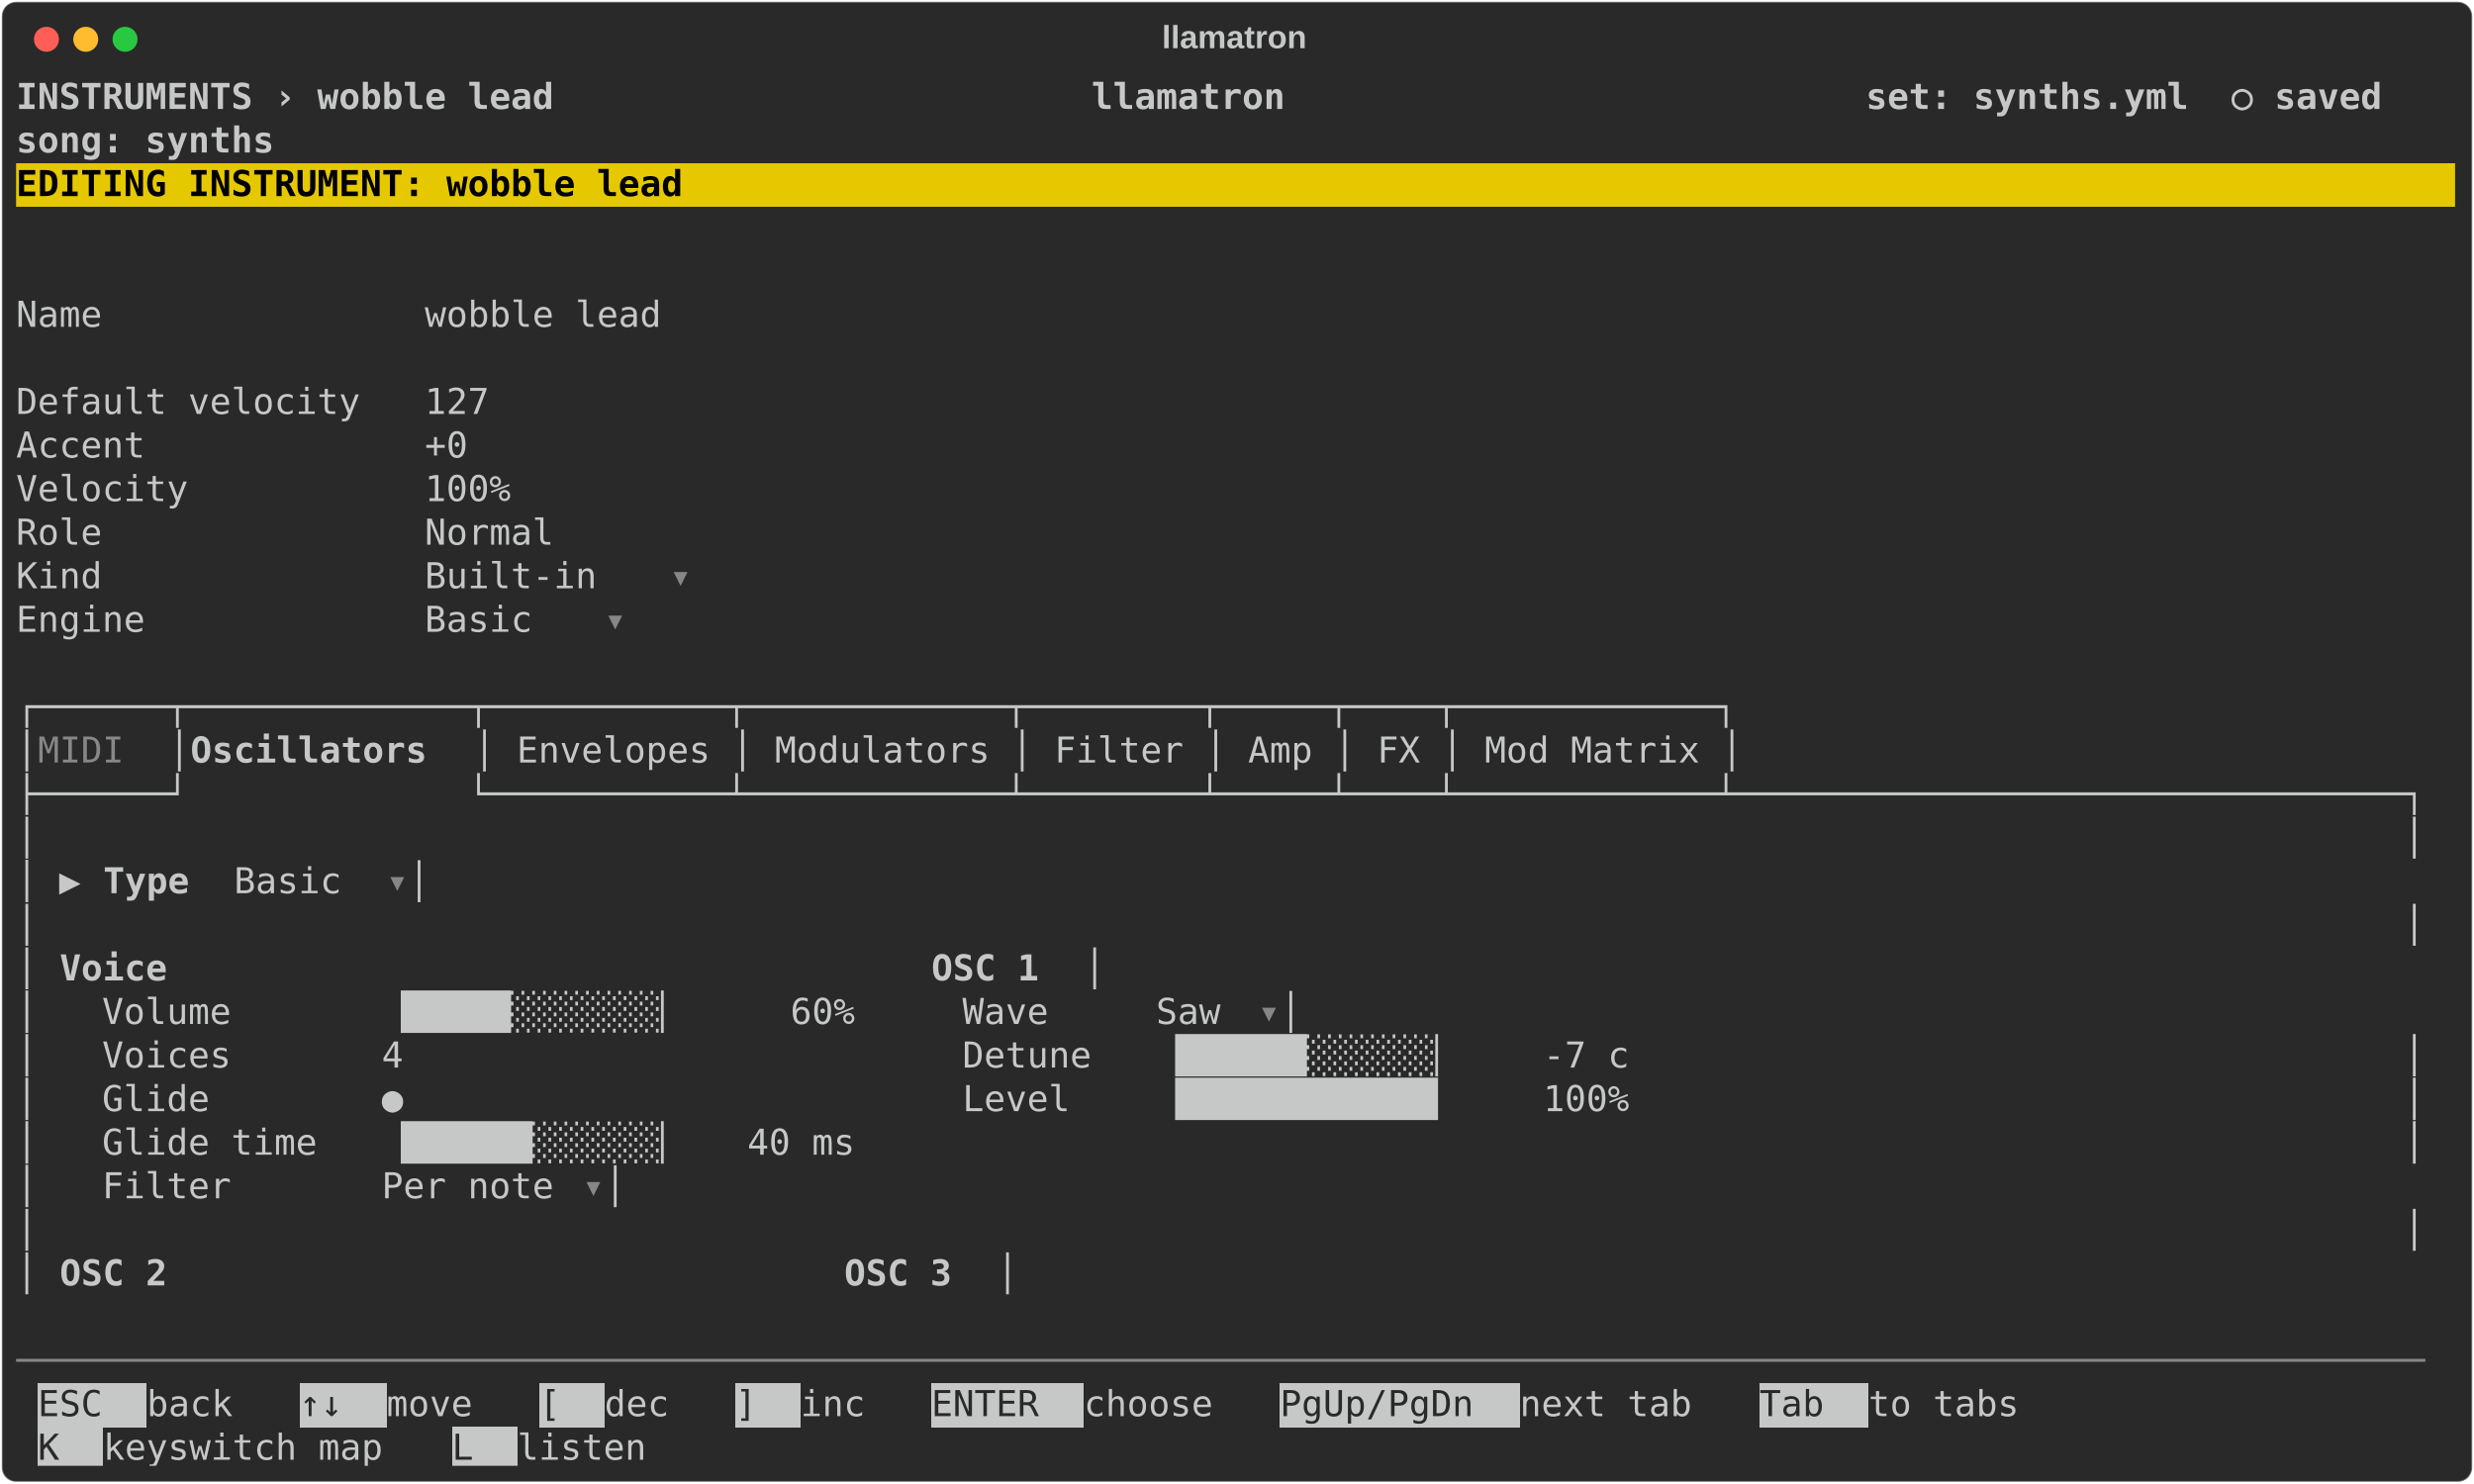
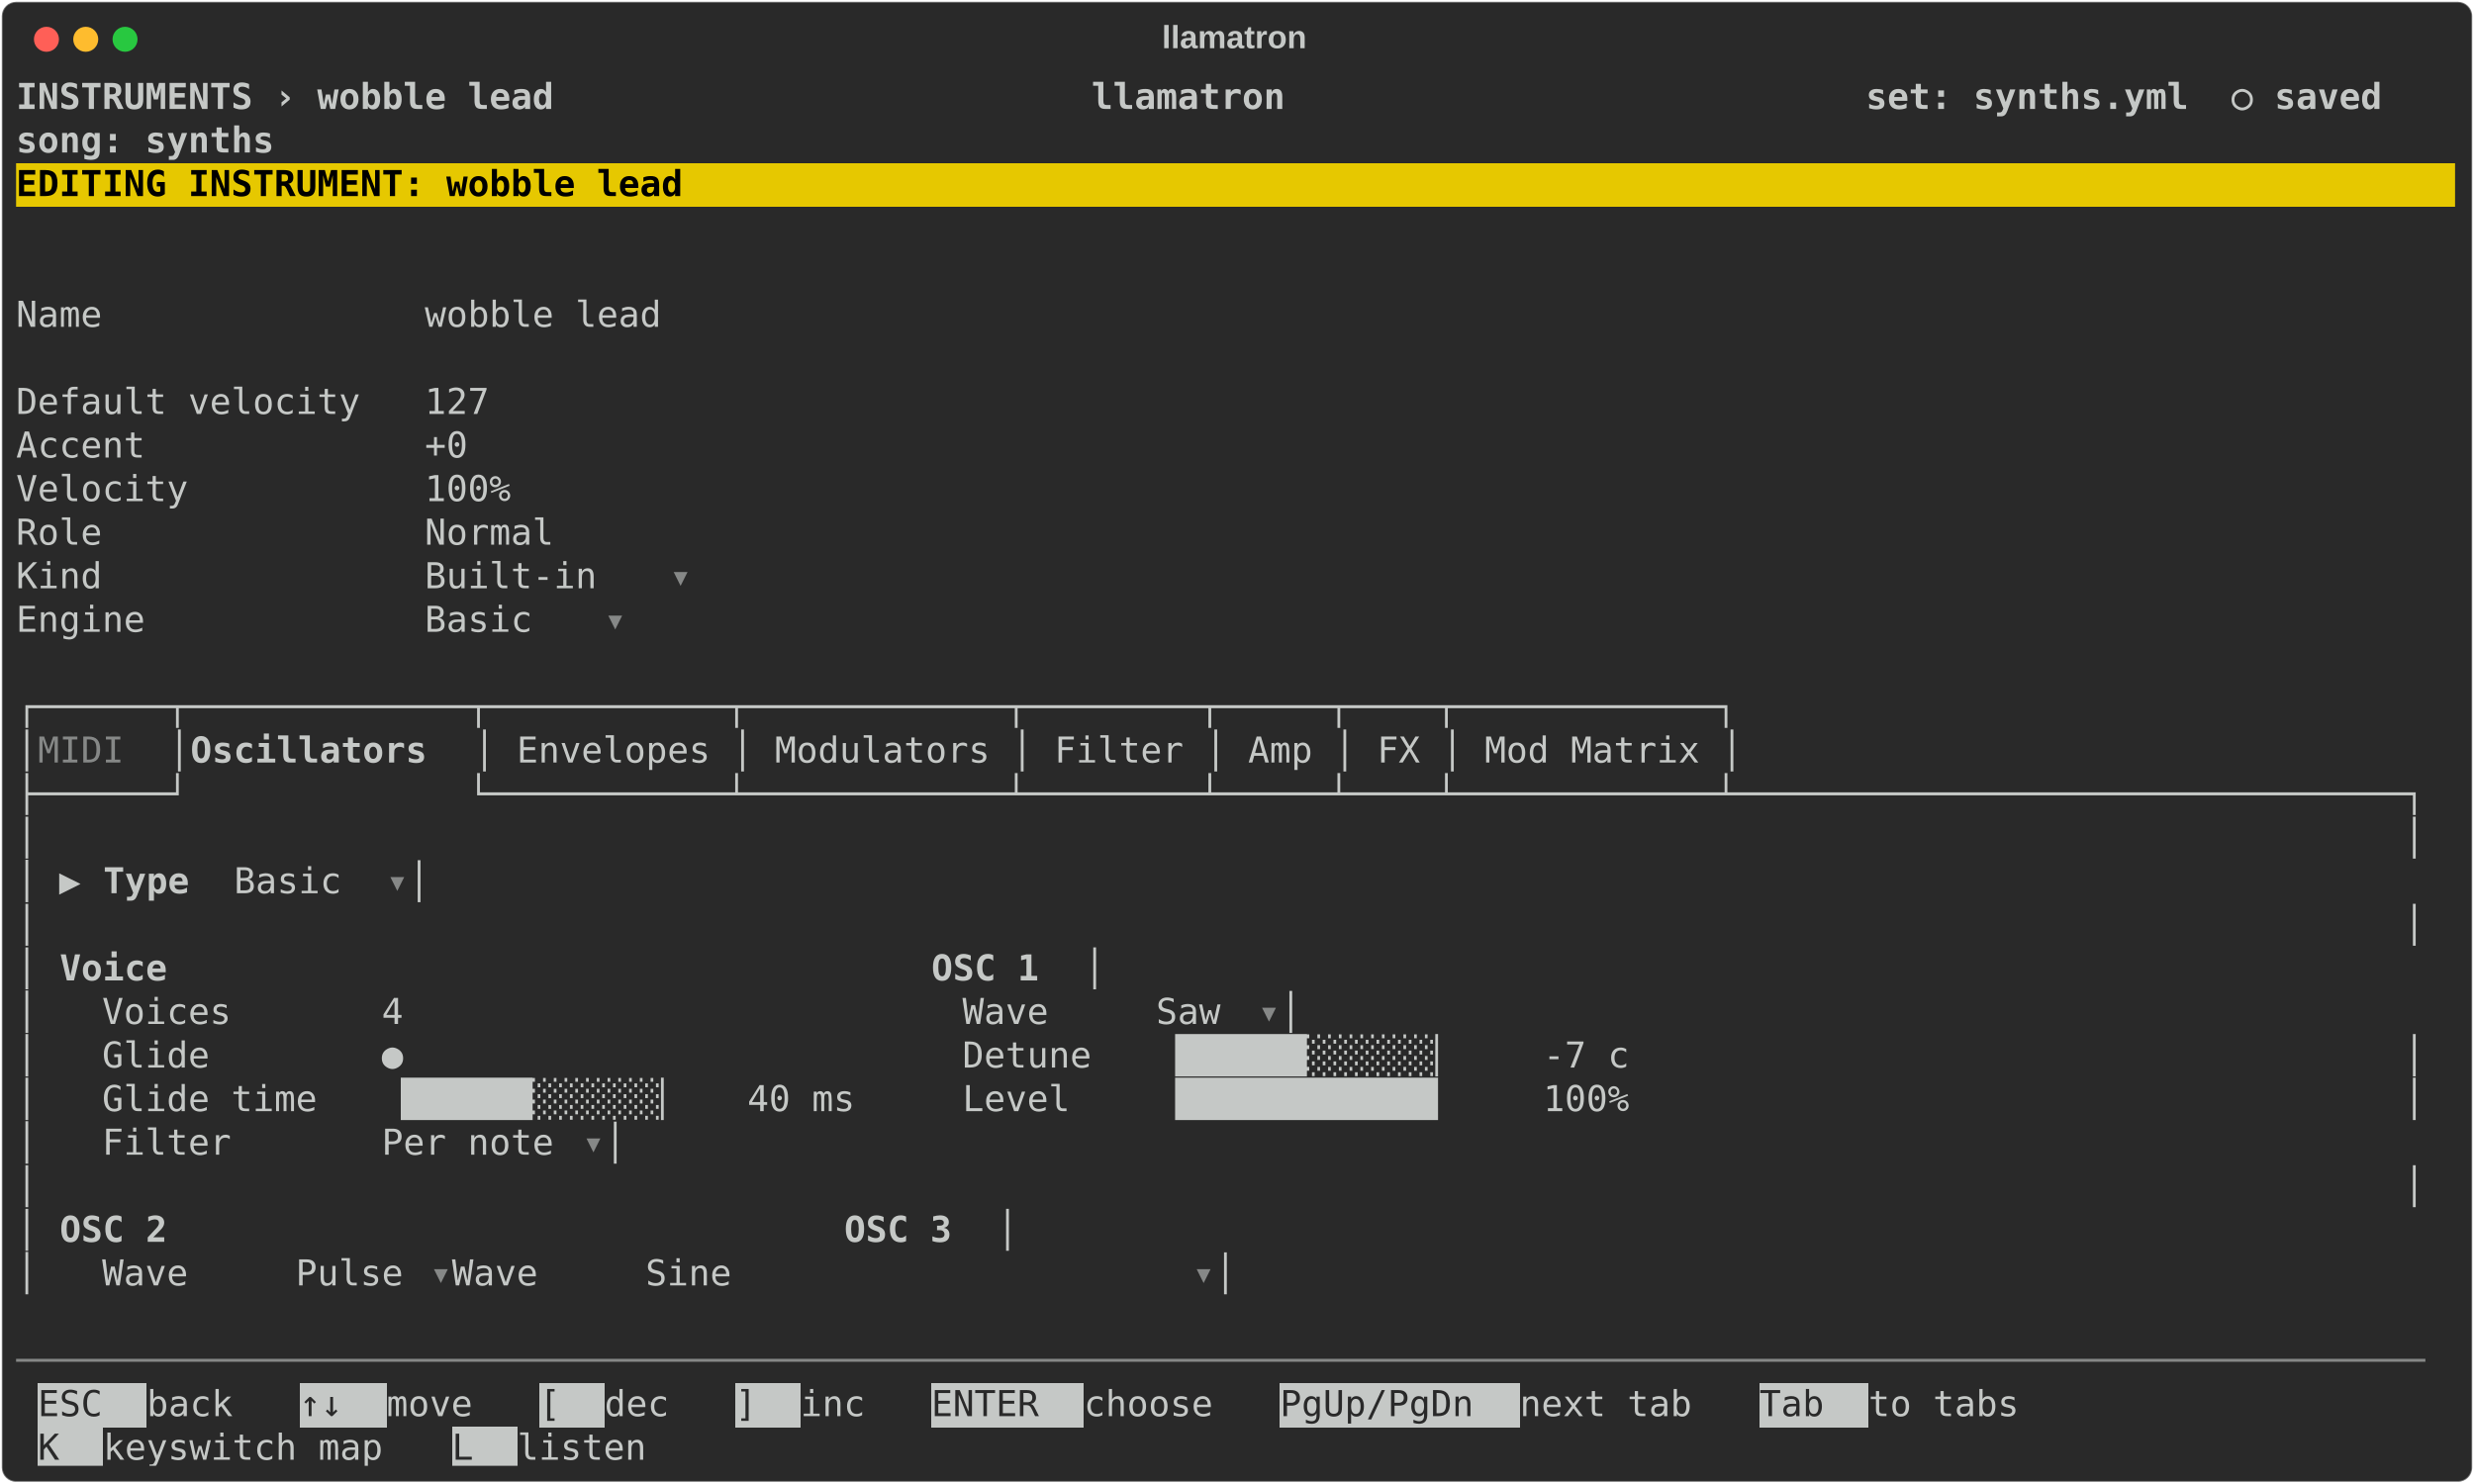
<svg xmlns="http://www.w3.org/2000/svg" class="rich-terminal" viewBox="0 0 1385 830.8">
  <style>

    @font-face {
        font-family: "Fira Code";
        src: local("FiraCode-Regular"),
                url("https://cdnjs.cloudflare.com/ajax/libs/firacode/6.2.0/woff2/FiraCode-Regular.woff2") format("woff2"),
                url("https://cdnjs.cloudflare.com/ajax/libs/firacode/6.2.0/woff/FiraCode-Regular.woff") format("woff");
        font-style: normal;
        font-weight: 400;
    }
    @font-face {
        font-family: "Fira Code";
        src: local("FiraCode-Bold"),
                url("https://cdnjs.cloudflare.com/ajax/libs/firacode/6.2.0/woff2/FiraCode-Bold.woff2") format("woff2"),
                url("https://cdnjs.cloudflare.com/ajax/libs/firacode/6.2.0/woff/FiraCode-Bold.woff") format("woff");
        font-style: bold;
        font-weight: 700;
    }

    .terminal-synth_oscillators-matrix {
        font-family: Fira Code, monospace;
        font-size: 20px;
        line-height: 24.4px;
        font-variant-east-asian: full-width;
    }

    .terminal-synth_oscillators-title {
        font-size: 18px;
        font-weight: bold;
        font-family: arial;
    }

    .terminal-synth_oscillators-r1 { fill: #c5c8c6;font-weight: bold }
.terminal-synth_oscillators-r2 { fill: #c5c8c6 }
.terminal-synth_oscillators-r3 { fill: #000000;font-weight: bold }
.terminal-synth_oscillators-r4 { fill: #868887 }
.terminal-synth_oscillators-r5 { fill: #292929 }
    </style>
  <defs>
    <clipPath id="terminal-synth_oscillators-clip-terminal">
      <rect x="0" y="0" width="1365.4" height="779.8" />
    </clipPath>
    <clipPath id="terminal-synth_oscillators-line-0">
      <rect x="0" y="1.5" width="1366.4" height="24.65" />
    </clipPath>
    <clipPath id="terminal-synth_oscillators-line-1">
      <rect x="0" y="25.9" width="1366.4" height="24.65" />
    </clipPath>
    <clipPath id="terminal-synth_oscillators-line-2">
      <rect x="0" y="50.3" width="1366.4" height="24.65" />
    </clipPath>
    <clipPath id="terminal-synth_oscillators-line-3">
      <rect x="0" y="74.7" width="1366.4" height="24.65" />
    </clipPath>
    <clipPath id="terminal-synth_oscillators-line-4">
      <rect x="0" y="99.1" width="1366.4" height="24.65" />
    </clipPath>
    <clipPath id="terminal-synth_oscillators-line-5">
      <rect x="0" y="123.5" width="1366.4" height="24.65" />
    </clipPath>
    <clipPath id="terminal-synth_oscillators-line-6">
      <rect x="0" y="147.9" width="1366.4" height="24.65" />
    </clipPath>
    <clipPath id="terminal-synth_oscillators-line-7">
      <rect x="0" y="172.3" width="1366.4" height="24.65" />
    </clipPath>
    <clipPath id="terminal-synth_oscillators-line-8">
      <rect x="0" y="196.7" width="1366.4" height="24.65" />
    </clipPath>
    <clipPath id="terminal-synth_oscillators-line-9">
      <rect x="0" y="221.1" width="1366.4" height="24.65" />
    </clipPath>
    <clipPath id="terminal-synth_oscillators-line-10">
      <rect x="0" y="245.5" width="1366.4" height="24.65" />
    </clipPath>
    <clipPath id="terminal-synth_oscillators-line-11">
      <rect x="0" y="269.9" width="1366.4" height="24.65" />
    </clipPath>
    <clipPath id="terminal-synth_oscillators-line-12">
      <rect x="0" y="294.3" width="1366.4" height="24.65" />
    </clipPath>
    <clipPath id="terminal-synth_oscillators-line-13">
      <rect x="0" y="318.7" width="1366.4" height="24.65" />
    </clipPath>
    <clipPath id="terminal-synth_oscillators-line-14">
      <rect x="0" y="343.1" width="1366.4" height="24.65" />
    </clipPath>
    <clipPath id="terminal-synth_oscillators-line-15">
      <rect x="0" y="367.5" width="1366.4" height="24.65" />
    </clipPath>
    <clipPath id="terminal-synth_oscillators-line-16">
      <rect x="0" y="391.9" width="1366.4" height="24.65" />
    </clipPath>
    <clipPath id="terminal-synth_oscillators-line-17">
      <rect x="0" y="416.3" width="1366.4" height="24.65" />
    </clipPath>
    <clipPath id="terminal-synth_oscillators-line-18">
      <rect x="0" y="440.7" width="1366.4" height="24.65" />
    </clipPath>
    <clipPath id="terminal-synth_oscillators-line-19">
      <rect x="0" y="465.1" width="1366.4" height="24.65" />
    </clipPath>
    <clipPath id="terminal-synth_oscillators-line-20">
      <rect x="0" y="489.5" width="1366.4" height="24.65" />
    </clipPath>
    <clipPath id="terminal-synth_oscillators-line-21">
      <rect x="0" y="513.9" width="1366.4" height="24.65" />
    </clipPath>
    <clipPath id="terminal-synth_oscillators-line-22">
      <rect x="0" y="538.3" width="1366.4" height="24.65" />
    </clipPath>
    <clipPath id="terminal-synth_oscillators-line-23">
      <rect x="0" y="562.7" width="1366.4" height="24.65" />
    </clipPath>
    <clipPath id="terminal-synth_oscillators-line-24">
      <rect x="0" y="587.1" width="1366.4" height="24.65" />
    </clipPath>
    <clipPath id="terminal-synth_oscillators-line-25">
      <rect x="0" y="611.5" width="1366.4" height="24.65" />
    </clipPath>
    <clipPath id="terminal-synth_oscillators-line-26">
      <rect x="0" y="635.9" width="1366.4" height="24.65" />
    </clipPath>
    <clipPath id="terminal-synth_oscillators-line-27">
      <rect x="0" y="660.3" width="1366.4" height="24.65" />
    </clipPath>
    <clipPath id="terminal-synth_oscillators-line-28">
      <rect x="0" y="684.7" width="1366.4" height="24.65" />
    </clipPath>
    <clipPath id="terminal-synth_oscillators-line-29">
      <rect x="0" y="709.1" width="1366.4" height="24.65" />
    </clipPath>
    <clipPath id="terminal-synth_oscillators-line-30">
      <rect x="0" y="733.5" width="1366.4" height="24.65" />
    </clipPath>
  </defs>
  <rect fill="#292929" stroke="rgba(255,255,255,0.35)" stroke-width="1" x="1" y="1" width="1383" height="828.8" rx="8" />
  <text class="terminal-synth_oscillators-title" fill="#c5c8c6" text-anchor="middle" x="691" y="27">llamatron</text>
  <g transform="translate(26,22)">
    <circle cx="0" cy="0" r="7" fill="#ff5f57" />
    <circle cx="22" cy="0" r="7" fill="#febc2e" />
    <circle cx="44" cy="0" r="7" fill="#28c840" />
  </g>
  <g transform="translate(9, 41)" clip-path="url(#terminal-synth_oscillators-clip-terminal)">
    <rect fill="#e6c800" x="0" y="50.3" width="1366.4" height="24.65" shape-rendering="crispEdges" />
    <rect fill="#c5c8c6" x="12.2" y="733.5" width="61" height="24.65" shape-rendering="crispEdges" />
    <rect fill="#c5c8c6" x="158.6" y="733.5" width="48.8" height="24.65" shape-rendering="crispEdges" />
    <rect fill="#c5c8c6" x="292.8" y="733.5" width="36.6" height="24.65" shape-rendering="crispEdges" />
    <rect fill="#c5c8c6" x="402.6" y="733.5" width="36.6" height="24.65" shape-rendering="crispEdges" />
    <rect fill="#c5c8c6" x="512.4" y="733.5" width="85.4" height="24.65" shape-rendering="crispEdges" />
    <rect fill="#c5c8c6" x="707.6" y="733.5" width="134.2" height="24.65" shape-rendering="crispEdges" />
    <rect fill="#c5c8c6" x="976" y="733.5" width="61" height="24.65" shape-rendering="crispEdges" />
    <rect fill="#c5c8c6" x="12.2" y="757.9" width="36.6" height="24.65" shape-rendering="crispEdges" />
    <rect fill="#c5c8c6" x="244" y="757.9" width="36.6" height="24.65" shape-rendering="crispEdges" />
    <g class="terminal-synth_oscillators-matrix">
      <text class="terminal-synth_oscillators-r1" x="0" y="20" textLength="1366.4" clip-path="url(#terminal-synth_oscillators-line-0)"> INSTRUMENTS › wobble lead                         llamatron                           set: synths.yml  ○ saved </text>
      <text class="terminal-synth_oscillators-r2" x="1366.4" y="20" textLength="12.2" clip-path="url(#terminal-synth_oscillators-line-0)">
</text>
      <text class="terminal-synth_oscillators-r1" x="0" y="44.4" textLength="1366.4" clip-path="url(#terminal-synth_oscillators-line-1)">                                                                                       song: synths             </text>
      <text class="terminal-synth_oscillators-r2" x="1366.4" y="44.4" textLength="12.2" clip-path="url(#terminal-synth_oscillators-line-1)">
</text>
      <text class="terminal-synth_oscillators-r3" x="0" y="68.8" textLength="1366.4" clip-path="url(#terminal-synth_oscillators-line-2)"> EDITING INSTRUMENT: wobble lead                                                                                </text>
      <text class="terminal-synth_oscillators-r2" x="1366.4" y="68.8" textLength="12.2" clip-path="url(#terminal-synth_oscillators-line-2)">
</text>
      <text class="terminal-synth_oscillators-r2" x="1366.4" y="93.2" textLength="12.2" clip-path="url(#terminal-synth_oscillators-line-3)">
</text>
      <text class="terminal-synth_oscillators-r2" x="1366.4" y="117.6" textLength="12.2" clip-path="url(#terminal-synth_oscillators-line-4)">
</text>
      <text class="terminal-synth_oscillators-r2" x="0" y="142" textLength="402.6" clip-path="url(#terminal-synth_oscillators-line-5)">  Name               wobble lead </text>
      <text class="terminal-synth_oscillators-r2" x="1366.4" y="142" textLength="12.2" clip-path="url(#terminal-synth_oscillators-line-5)">
</text>
      <text class="terminal-synth_oscillators-r2" x="1366.4" y="166.4" textLength="12.2" clip-path="url(#terminal-synth_oscillators-line-6)">
</text>
      <text class="terminal-synth_oscillators-r2" x="0" y="190.8" textLength="305" clip-path="url(#terminal-synth_oscillators-line-7)">  Default velocity   127 </text>
      <text class="terminal-synth_oscillators-r2" x="1366.4" y="190.8" textLength="12.2" clip-path="url(#terminal-synth_oscillators-line-7)">
</text>
      <text class="terminal-synth_oscillators-r2" x="0" y="215.2" textLength="292.8" clip-path="url(#terminal-synth_oscillators-line-8)">  Accent             +0 </text>
      <text class="terminal-synth_oscillators-r2" x="1366.4" y="215.2" textLength="12.2" clip-path="url(#terminal-synth_oscillators-line-8)">
</text>
      <text class="terminal-synth_oscillators-r2" x="0" y="239.6" textLength="317.2" clip-path="url(#terminal-synth_oscillators-line-9)">  Velocity           100% </text>
      <text class="terminal-synth_oscillators-r2" x="1366.4" y="239.6" textLength="12.2" clip-path="url(#terminal-synth_oscillators-line-9)">
</text>
      <text class="terminal-synth_oscillators-r2" x="0" y="264" textLength="341.6" clip-path="url(#terminal-synth_oscillators-line-10)">  Role               Normal </text>
      <text class="terminal-synth_oscillators-r2" x="1366.4" y="264" textLength="12.2" clip-path="url(#terminal-synth_oscillators-line-10)">
</text>
      <text class="terminal-synth_oscillators-r2" x="0" y="288.4" textLength="366" clip-path="url(#terminal-synth_oscillators-line-11)">  Kind               Built-in </text>
      <text class="terminal-synth_oscillators-r4" x="366" y="288.4" textLength="12.2" clip-path="url(#terminal-synth_oscillators-line-11)">▾</text>
      <text class="terminal-synth_oscillators-r2" x="1366.4" y="288.4" textLength="12.2" clip-path="url(#terminal-synth_oscillators-line-11)">
</text>
      <text class="terminal-synth_oscillators-r2" x="0" y="312.8" textLength="329.4" clip-path="url(#terminal-synth_oscillators-line-12)">  Engine             Basic </text>
      <text class="terminal-synth_oscillators-r4" x="329.4" y="312.8" textLength="12.2" clip-path="url(#terminal-synth_oscillators-line-12)">▾</text>
      <text class="terminal-synth_oscillators-r2" x="1366.4" y="312.8" textLength="12.2" clip-path="url(#terminal-synth_oscillators-line-12)">
</text>
      <text class="terminal-synth_oscillators-r2" x="1366.4" y="337.2" textLength="12.2" clip-path="url(#terminal-synth_oscillators-line-13)">
</text>
      <text class="terminal-synth_oscillators-r2" x="0" y="361.6" textLength="976" clip-path="url(#terminal-synth_oscillators-line-14)">┌──────┬─────────────┬───────────┬────────────┬────────┬─────┬────┬────────────┐</text>
      <text class="terminal-synth_oscillators-r2" x="1366.4" y="361.6" textLength="12.2" clip-path="url(#terminal-synth_oscillators-line-14)">
</text>
      <text class="terminal-synth_oscillators-r2" x="0" y="386" textLength="12.2" clip-path="url(#terminal-synth_oscillators-line-15)">│</text>
      <text class="terminal-synth_oscillators-r4" x="12.2" y="386" textLength="73.2" clip-path="url(#terminal-synth_oscillators-line-15)"> MIDI </text>
      <text class="terminal-synth_oscillators-r2" x="85.4" y="386" textLength="12.2" clip-path="url(#terminal-synth_oscillators-line-15)">│</text>
      <text class="terminal-synth_oscillators-r1" x="97.6" y="386" textLength="158.6" clip-path="url(#terminal-synth_oscillators-line-15)"> Oscillators </text>
      <text class="terminal-synth_oscillators-r2" x="256.2" y="386" textLength="719.8" clip-path="url(#terminal-synth_oscillators-line-15)">│ Envelopes │ Modulators │ Filter │ Amp │ FX │ Mod Matrix │</text>
      <text class="terminal-synth_oscillators-r2" x="1366.4" y="386" textLength="12.2" clip-path="url(#terminal-synth_oscillators-line-15)">
</text>
      <text class="terminal-synth_oscillators-r2" x="0" y="410.4" textLength="1366.4" clip-path="url(#terminal-synth_oscillators-line-16)">├──────┘             └───────────┴────────────┴────────┴─────┴────┴────────────┴───────────────────────────────┐</text>
      <text class="terminal-synth_oscillators-r2" x="1366.4" y="410.4" textLength="12.2" clip-path="url(#terminal-synth_oscillators-line-16)">
</text>
      <text class="terminal-synth_oscillators-r2" x="0" y="434.8" textLength="1366.4" clip-path="url(#terminal-synth_oscillators-line-17)">│                                                                                                              │</text>
      <text class="terminal-synth_oscillators-r2" x="1366.4" y="434.8" textLength="12.2" clip-path="url(#terminal-synth_oscillators-line-17)">
</text>
      <text class="terminal-synth_oscillators-r2" x="0" y="459.2" textLength="48.8" clip-path="url(#terminal-synth_oscillators-line-18)">│ ▶ </text>
      <text class="terminal-synth_oscillators-r1" x="48.8" y="459.2" textLength="73.2" clip-path="url(#terminal-synth_oscillators-line-18)">Type  </text>
      <text class="terminal-synth_oscillators-r2" x="122" y="459.2" textLength="85.4" clip-path="url(#terminal-synth_oscillators-line-18)"> Basic </text>
      <text class="terminal-synth_oscillators-r4" x="207.4" y="459.2" textLength="12.2" clip-path="url(#terminal-synth_oscillators-line-18)">▾</text>
      <text class="terminal-synth_oscillators-r2" x="219.6" y="459.2" textLength="1146.8" clip-path="url(#terminal-synth_oscillators-line-18)">                                                                                             │</text>
      <text class="terminal-synth_oscillators-r2" x="1366.4" y="459.2" textLength="12.2" clip-path="url(#terminal-synth_oscillators-line-18)">
</text>
      <text class="terminal-synth_oscillators-r2" x="0" y="483.6" textLength="1366.4" clip-path="url(#terminal-synth_oscillators-line-19)">│                                                                                                              │</text>
      <text class="terminal-synth_oscillators-r2" x="1366.4" y="483.6" textLength="12.2" clip-path="url(#terminal-synth_oscillators-line-19)">
</text>
      <text class="terminal-synth_oscillators-r2" x="0" y="508" textLength="24.4" clip-path="url(#terminal-synth_oscillators-line-20)">│ </text>
      <text class="terminal-synth_oscillators-r1" x="24.4" y="508" textLength="85.4" clip-path="url(#terminal-synth_oscillators-line-20)">  Voice</text>
      <text class="terminal-synth_oscillators-r1" x="512.4" y="508" textLength="85.4" clip-path="url(#terminal-synth_oscillators-line-20)">  OSC 1</text>
      <text class="terminal-synth_oscillators-r2" x="597.8" y="508" textLength="768.6" clip-path="url(#terminal-synth_oscillators-line-20)">                                                              │</text>
      <text class="terminal-synth_oscillators-r2" x="1366.4" y="508" textLength="12.2" clip-path="url(#terminal-synth_oscillators-line-20)">
</text>
-       <text class="terminal-synth_oscillators-r2" x="0" y="532.4" textLength="695.4" clip-path="url(#terminal-synth_oscillators-line-21)">│   Volume       ▕█████░░░░░░░▏     60%     Wave     Saw </text>
+       <text class="terminal-synth_oscillators-r2" x="0" y="532.4" textLength="695.4" clip-path="url(#terminal-synth_oscillators-line-21)">│   Voices       4                          Wave     Saw </text>
      <text class="terminal-synth_oscillators-r4" x="695.4" y="532.4" textLength="12.2" clip-path="url(#terminal-synth_oscillators-line-21)">▾</text>
      <text class="terminal-synth_oscillators-r2" x="707.6" y="532.4" textLength="658.8" clip-path="url(#terminal-synth_oscillators-line-21)">                                                     │</text>
      <text class="terminal-synth_oscillators-r2" x="1366.4" y="532.4" textLength="12.2" clip-path="url(#terminal-synth_oscillators-line-21)">
</text>
-       <text class="terminal-synth_oscillators-r2" x="0" y="556.8" textLength="1366.4" clip-path="url(#terminal-synth_oscillators-line-22)">│   Voices       4                          Detune   ▕██████░░░░░░▏    -7 c                                    │</text>
+       <text class="terminal-synth_oscillators-r2" x="0" y="556.8" textLength="1366.4" clip-path="url(#terminal-synth_oscillators-line-22)">│   Glide        ●                          Detune   ▕██████░░░░░░▏    -7 c                                    │</text>
      <text class="terminal-synth_oscillators-r2" x="1366.4" y="556.8" textLength="12.2" clip-path="url(#terminal-synth_oscillators-line-22)">
</text>
-       <text class="terminal-synth_oscillators-r2" x="0" y="581.2" textLength="1366.4" clip-path="url(#terminal-synth_oscillators-line-23)">│   Glide        ●                          Level    ▕████████████▏    100%                                    │</text>
+       <text class="terminal-synth_oscillators-r2" x="0" y="581.2" textLength="1366.4" clip-path="url(#terminal-synth_oscillators-line-23)">│   Glide time   ▕██████░░░░░░▏   40 ms     Level    ▕████████████▏    100%                                    │</text>
      <text class="terminal-synth_oscillators-r2" x="1366.4" y="581.2" textLength="12.2" clip-path="url(#terminal-synth_oscillators-line-23)">
</text>
-       <text class="terminal-synth_oscillators-r2" x="0" y="605.6" textLength="1366.4" clip-path="url(#terminal-synth_oscillators-line-24)">│   Glide time   ▕██████░░░░░░▏   40 ms                                                                        │</text>
+       <text class="terminal-synth_oscillators-r2" x="0" y="605.6" textLength="317.2" clip-path="url(#terminal-synth_oscillators-line-24)">│   Filter       Per note </text>
+       <text class="terminal-synth_oscillators-r4" x="317.2" y="605.6" textLength="12.2" clip-path="url(#terminal-synth_oscillators-line-24)">▾</text>
+       <text class="terminal-synth_oscillators-r2" x="329.4" y="605.6" textLength="1037" clip-path="url(#terminal-synth_oscillators-line-24)">                                                                                    │</text>
      <text class="terminal-synth_oscillators-r2" x="1366.4" y="605.6" textLength="12.2" clip-path="url(#terminal-synth_oscillators-line-24)">
</text>
-       <text class="terminal-synth_oscillators-r2" x="0" y="630" textLength="317.2" clip-path="url(#terminal-synth_oscillators-line-25)">│   Filter       Per note </text>
-       <text class="terminal-synth_oscillators-r4" x="317.2" y="630" textLength="12.2" clip-path="url(#terminal-synth_oscillators-line-25)">▾</text>
-       <text class="terminal-synth_oscillators-r2" x="329.4" y="630" textLength="1037" clip-path="url(#terminal-synth_oscillators-line-25)">                                                                                    │</text>
+       <text class="terminal-synth_oscillators-r2" x="0" y="630" textLength="1366.4" clip-path="url(#terminal-synth_oscillators-line-25)">│                                                                                                              │</text>
      <text class="terminal-synth_oscillators-r2" x="1366.4" y="630" textLength="12.2" clip-path="url(#terminal-synth_oscillators-line-25)">
</text>
-       <text class="terminal-synth_oscillators-r2" x="0" y="654.4" textLength="1366.4" clip-path="url(#terminal-synth_oscillators-line-26)">│                                                                                                              │</text>
+       <text class="terminal-synth_oscillators-r2" x="0" y="654.4" textLength="24.4" clip-path="url(#terminal-synth_oscillators-line-26)">│ </text>
+       <text class="terminal-synth_oscillators-r1" x="24.4" y="654.4" textLength="85.4" clip-path="url(#terminal-synth_oscillators-line-26)">  OSC 2</text>
+       <text class="terminal-synth_oscillators-r1" x="463.6" y="654.4" textLength="85.4" clip-path="url(#terminal-synth_oscillators-line-26)">  OSC 3</text>
+       <text class="terminal-synth_oscillators-r2" x="549" y="654.4" textLength="817.4" clip-path="url(#terminal-synth_oscillators-line-26)">                                                                  │</text>
      <text class="terminal-synth_oscillators-r2" x="1366.4" y="654.4" textLength="12.2" clip-path="url(#terminal-synth_oscillators-line-26)">
</text>
-       <text class="terminal-synth_oscillators-r2" x="0" y="678.8" textLength="24.4" clip-path="url(#terminal-synth_oscillators-line-27)">│ </text>
-       <text class="terminal-synth_oscillators-r1" x="24.4" y="678.8" textLength="85.4" clip-path="url(#terminal-synth_oscillators-line-27)">  OSC 2</text>
-       <text class="terminal-synth_oscillators-r1" x="463.6" y="678.8" textLength="85.4" clip-path="url(#terminal-synth_oscillators-line-27)">  OSC 3</text>
-       <text class="terminal-synth_oscillators-r2" x="549" y="678.8" textLength="817.4" clip-path="url(#terminal-synth_oscillators-line-27)">                                                                  │</text>
+       <text class="terminal-synth_oscillators-r2" x="0" y="678.8" textLength="231.8" clip-path="url(#terminal-synth_oscillators-line-27)">│   Wave     Pulse </text>
+       <text class="terminal-synth_oscillators-r4" x="231.8" y="678.8" textLength="12.2" clip-path="url(#terminal-synth_oscillators-line-27)">▾</text>
+       <text class="terminal-synth_oscillators-r2" x="244" y="678.8" textLength="414.8" clip-path="url(#terminal-synth_oscillators-line-27)">                    Wave     Sine </text>
+       <text class="terminal-synth_oscillators-r4" x="658.8" y="678.8" textLength="12.2" clip-path="url(#terminal-synth_oscillators-line-27)">▾</text>
+       <text class="terminal-synth_oscillators-r2" x="671" y="678.8" textLength="695.4" clip-path="url(#terminal-synth_oscillators-line-27)">                                                        │</text>
      <text class="terminal-synth_oscillators-r2" x="1366.4" y="678.8" textLength="12.2" clip-path="url(#terminal-synth_oscillators-line-27)">
</text>
      <text class="terminal-synth_oscillators-r2" x="1366.4" y="703.2" textLength="12.2" clip-path="url(#terminal-synth_oscillators-line-28)">
</text>
      <text class="terminal-synth_oscillators-r4" x="0" y="727.6" textLength="1366.4" clip-path="url(#terminal-synth_oscillators-line-29)">────────────────────────────────────────────────────────────────────────────────────────────────────────────────</text>
      <text class="terminal-synth_oscillators-r2" x="1366.4" y="727.6" textLength="12.2" clip-path="url(#terminal-synth_oscillators-line-29)">
</text>
      <text class="terminal-synth_oscillators-r5" x="12.2" y="752" textLength="61" clip-path="url(#terminal-synth_oscillators-line-30)"> ESC </text>
      <text class="terminal-synth_oscillators-r2" x="73.2" y="752" textLength="85.4" clip-path="url(#terminal-synth_oscillators-line-30)"> back  </text>
      <text class="terminal-synth_oscillators-r5" x="158.6" y="752" textLength="48.8" clip-path="url(#terminal-synth_oscillators-line-30)"> ↑↓ </text>
      <text class="terminal-synth_oscillators-r2" x="207.4" y="752" textLength="85.4" clip-path="url(#terminal-synth_oscillators-line-30)"> move  </text>
      <text class="terminal-synth_oscillators-r5" x="292.8" y="752" textLength="36.6" clip-path="url(#terminal-synth_oscillators-line-30)"> [ </text>
      <text class="terminal-synth_oscillators-r2" x="329.4" y="752" textLength="73.2" clip-path="url(#terminal-synth_oscillators-line-30)"> dec  </text>
      <text class="terminal-synth_oscillators-r5" x="402.6" y="752" textLength="36.6" clip-path="url(#terminal-synth_oscillators-line-30)"> ] </text>
      <text class="terminal-synth_oscillators-r2" x="439.2" y="752" textLength="73.2" clip-path="url(#terminal-synth_oscillators-line-30)"> inc  </text>
      <text class="terminal-synth_oscillators-r5" x="512.4" y="752" textLength="85.4" clip-path="url(#terminal-synth_oscillators-line-30)"> ENTER </text>
      <text class="terminal-synth_oscillators-r2" x="597.8" y="752" textLength="109.8" clip-path="url(#terminal-synth_oscillators-line-30)"> choose  </text>
      <text class="terminal-synth_oscillators-r5" x="707.6" y="752" textLength="134.2" clip-path="url(#terminal-synth_oscillators-line-30)"> PgUp/PgDn </text>
      <text class="terminal-synth_oscillators-r2" x="841.8" y="752" textLength="134.2" clip-path="url(#terminal-synth_oscillators-line-30)"> next tab  </text>
      <text class="terminal-synth_oscillators-r5" x="976" y="752" textLength="61" clip-path="url(#terminal-synth_oscillators-line-30)"> Tab </text>
      <text class="terminal-synth_oscillators-r2" x="1037" y="752" textLength="122" clip-path="url(#terminal-synth_oscillators-line-30)"> to tabs  </text>
      <text class="terminal-synth_oscillators-r2" x="1366.4" y="752" textLength="12.2" clip-path="url(#terminal-synth_oscillators-line-30)">
</text>
      <text class="terminal-synth_oscillators-r5" x="12.2" y="776.4" textLength="36.6" clip-path="url(#terminal-synth_oscillators-line-31)"> K </text>
      <text class="terminal-synth_oscillators-r2" x="48.8" y="776.4" textLength="195.2" clip-path="url(#terminal-synth_oscillators-line-31)"> keyswitch map  </text>
      <text class="terminal-synth_oscillators-r5" x="244" y="776.4" textLength="36.6" clip-path="url(#terminal-synth_oscillators-line-31)"> L </text>
      <text class="terminal-synth_oscillators-r2" x="280.6" y="776.4" textLength="109.8" clip-path="url(#terminal-synth_oscillators-line-31)"> listen  </text>
    </g>
  </g>
</svg>
